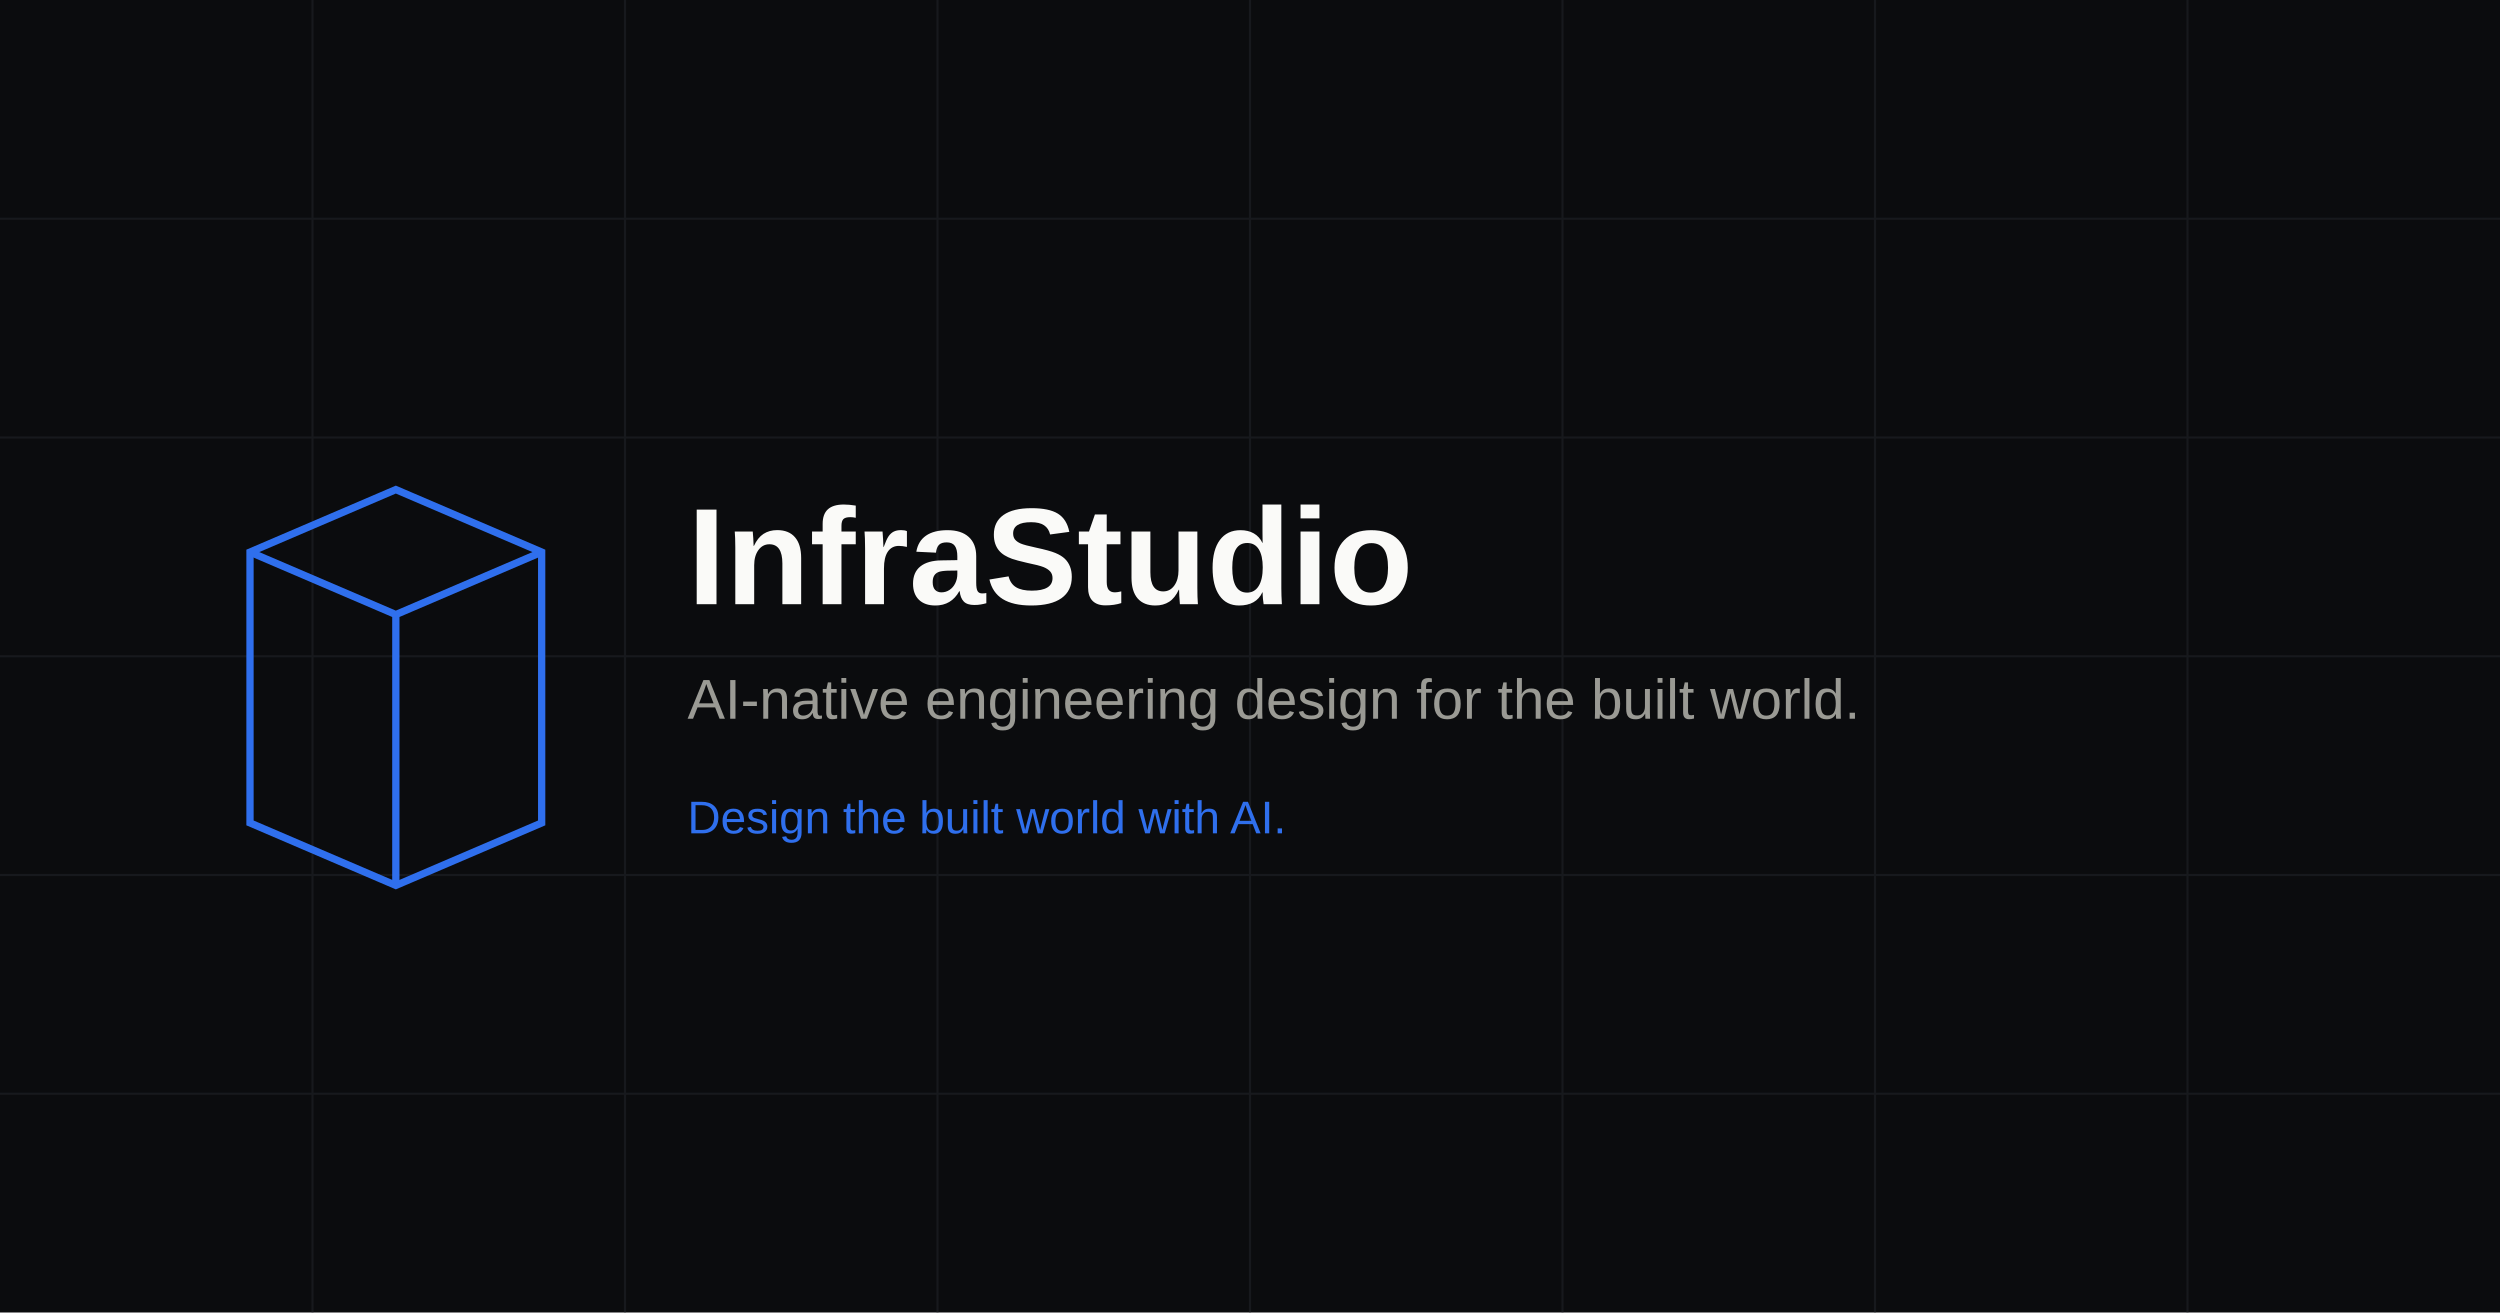
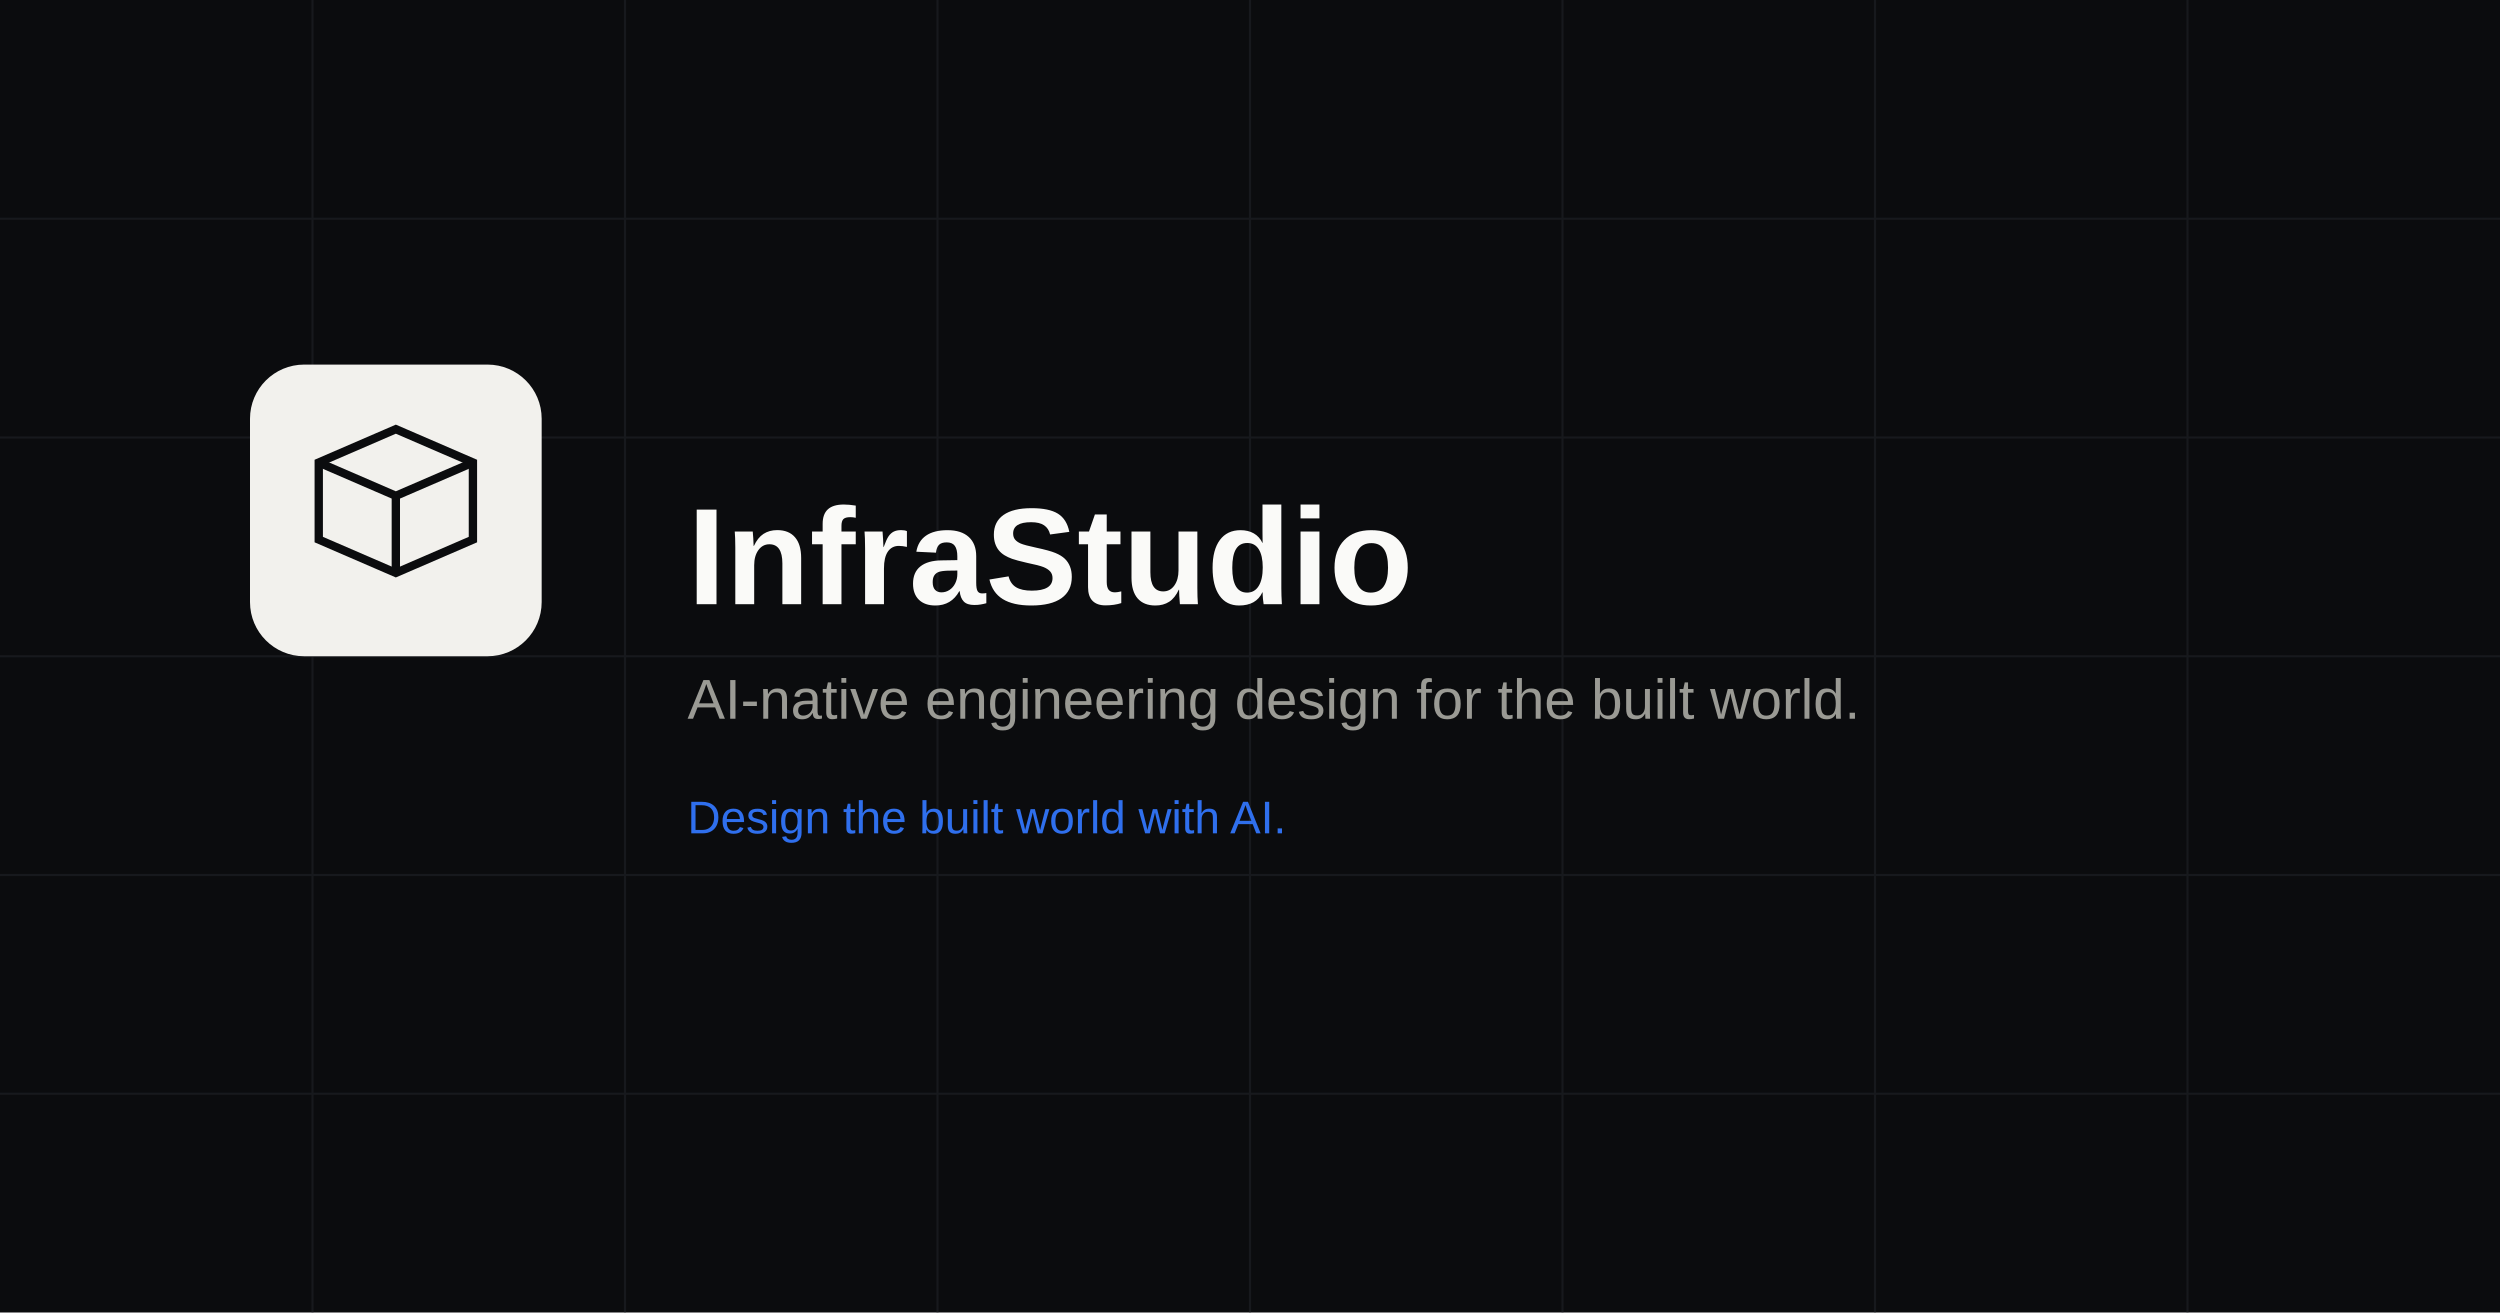
<svg xmlns="http://www.w3.org/2000/svg" width="1200" height="630" viewBox="0 0 1200 630">
  <rect width="1200" height="630" fill="#0B0C0E" />
  <g opacity="0.5" stroke="#23252B" stroke-width="1">
    <path d="M0 525H1200M0 420H1200M0 315H1200M0 210H1200M0 105H1200" />
    <path d="M150 0V630M300 0V630M450 0V630M600 0V630M750 0V630M900 0V630M1050 0V630" />
  </g>
-   <g transform="translate(120,175)">
-     <path d="M0 220V90l70-30 70 30v130l-70 30-70-30Z" fill="none" stroke="#2F6FED" stroke-width="3.5" />
-     <path d="M0 90l70 30 70-30M70 120v130" fill="none" stroke="#2F6FED" stroke-width="3.5" />
+   <rect x="120" y="175" width="140" height="140" rx="26" fill="#F2F1ED" />
+   <g transform="translate(153,196)">
+     <path d="M0 63V26l37-16 37 16v37l-37 16-37-16Z" fill="none" stroke="#0B0C0E" stroke-width="4" />
+     <path d="M0 26l37 16 37-16M37 42v37" fill="none" stroke="#0B0C0E" stroke-width="4" />
  </g>
  <text x="330" y="290" font-family="Arial, sans-serif" font-size="66" font-weight="700" fill="#FAFAF8">InfraStudio</text>
  <text x="330" y="345" font-family="Arial, sans-serif" font-size="27" fill="#9A9A94">AI-native engineering design for the built world.</text>
  <text x="330" y="400" font-family="Arial, sans-serif" font-size="22" fill="#2F6FED">Design the built world with AI.</text>
</svg>
